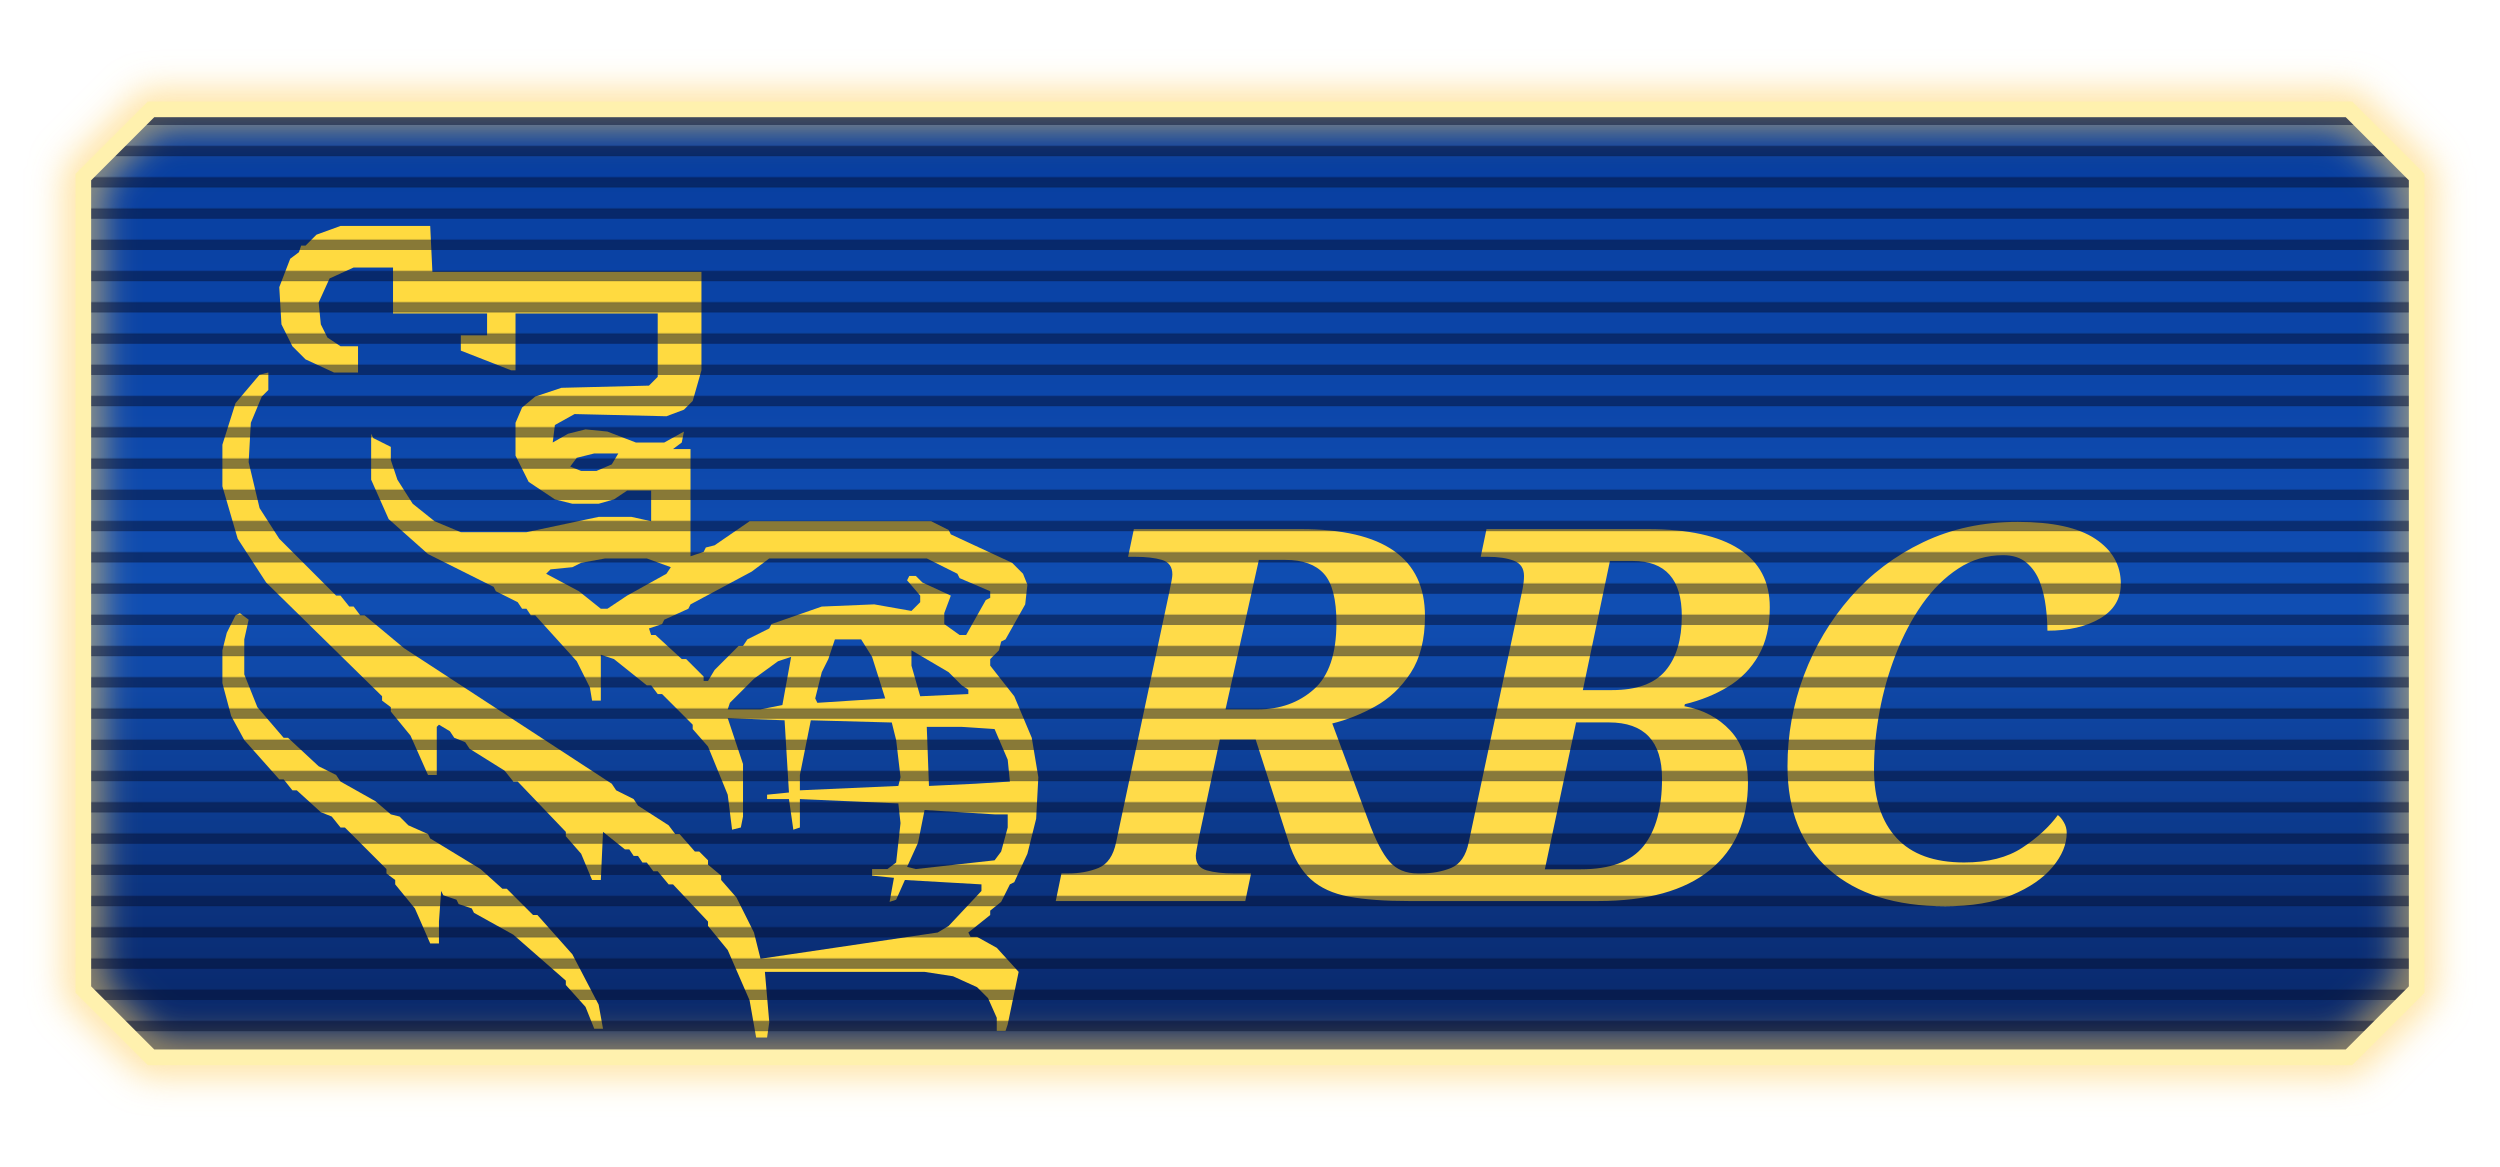
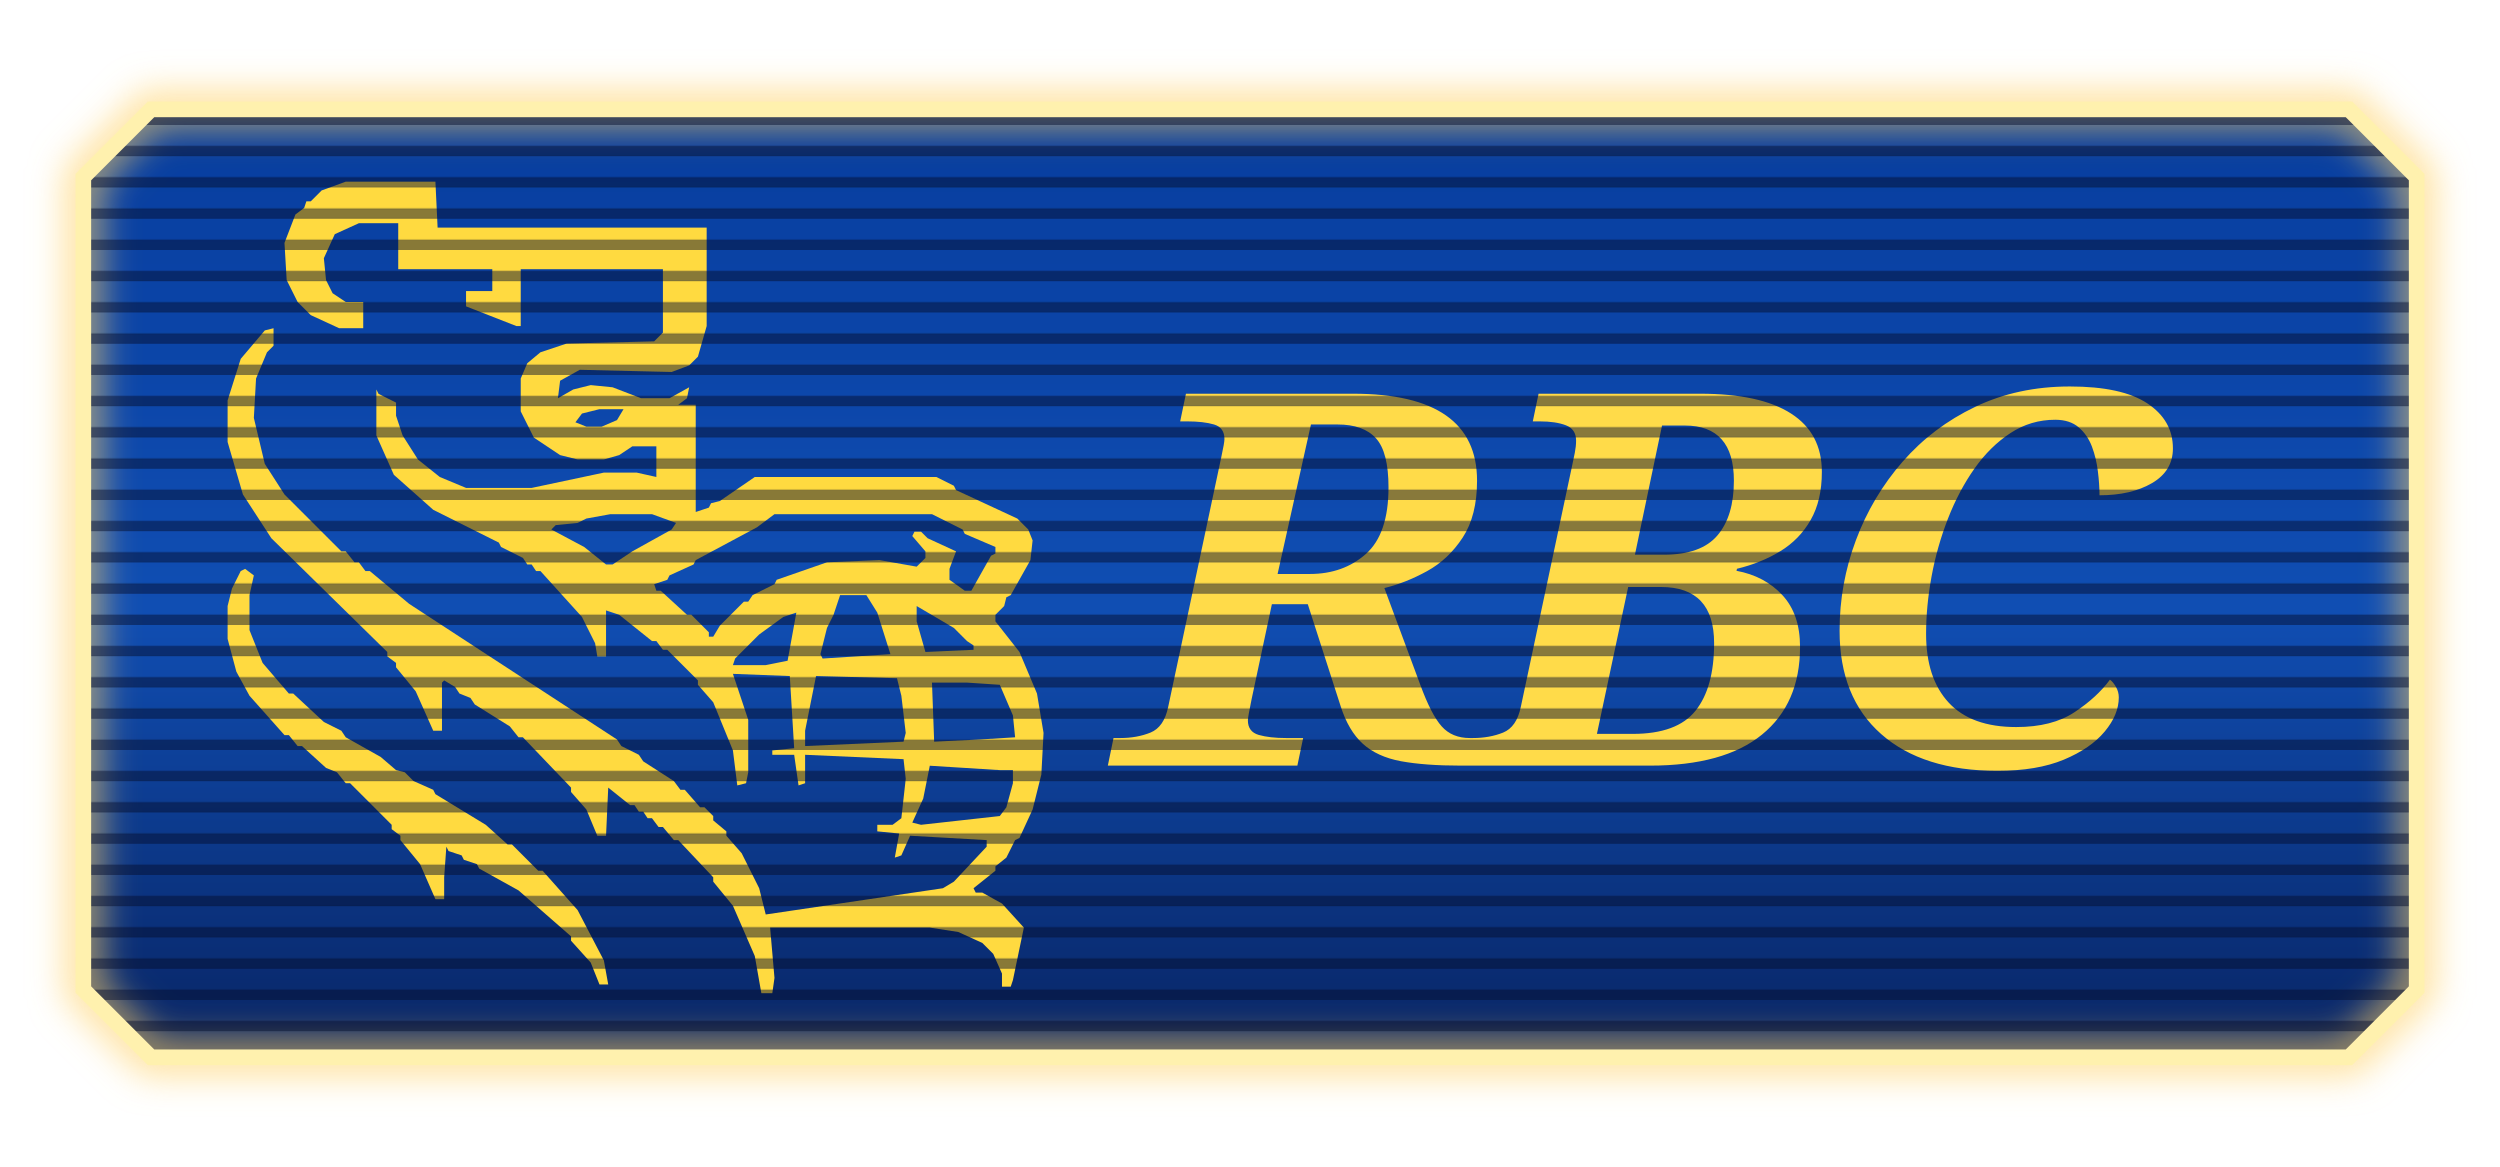
<svg xmlns="http://www.w3.org/2000/svg" viewBox="0 0 480 224" role="img" aria-labelledby="title">
  <style>text{font-family:Arial,sans-serif}.label{font:700 15px monospace;letter-spacing:1px}</style>
  <defs>
    <linearGradient id="blue-screen" x2="0" y2="1">
      <stop stop-color="#073d9e" />
      <stop offset=".53" stop-color="#104eb3" />
      <stop offset="1" stop-color="#082463" />
    </linearGradient>
    <pattern id="display-lines" width="4" height="6" patternUnits="userSpaceOnUse">
      <path d="M0 5h4" stroke="#050e2d" stroke-opacity=".63" stroke-width="2" />
    </pattern>
    <filter id="halo" x="-20%" y="-20%" width="140%" height="140%">
      <feGaussianBlur stdDeviation="3.4" />
    </filter>
    <clipPath id="screen-shape">
      <path d="M29 21H451l13 13v156l-13 13H29l-13-13V34Z" />
    </clipPath>
  </defs>
  <g id="display-frame">
    <path d="M29 21H451l13 13v156l-13 13H29l-13-13V34Z" fill="url(#blue-screen)" />
    <path d="M29 21H451l13 13v156l-13 13H29l-13-13V34Z" fill="none" stroke="#ffd269" stroke-width="7" opacity=".66" filter="url(#halo)" />
  </g>
-   <g id="lion-and-globe" fill="#ffda40" transform="translate(28 27) scale(.42)">
-     <path fill-rule="evenodd" d="M133,268L133,290L129,290L121,272L112,261L112,259L108,256L108,254L55,202L42,182L35,158L35,139L41,120L52,107L56,106L56,114L53,117L48,129L47,147L52,168L61,182L87,208L89,208L93,213L95,213L98,217L100,217L118,232L213,294L215,297L223,301L225,304L239,313L242,317L244,317L251,325L253,325L257,329L257,331L263,336L263,338L270,346L278,362L281,374L362,362L367,359L382,343L382,340L347,338L343,347L340,348L342,337L332,336L332,333L339,333L343,330L345,312L344,303L299,301L299,314L296,315L294,301L284,301L284,299L294,298L292,265L266,264L273,285L273,309L272,314L268,315L266,299L257,277L250,269L250,267L236,253L234,253L231,249L229,249L214,237L208,235L208,256L204,256L203,250L197,238L178,217L176,217L174,214L172,214L170,211L160,206L159,204L129,189L111,173L103,155L103,134L104,136L112,140L112,146L115,155L122,166L132,174L144,179L174,179L207,172L222,172L231,174L231,160L220,160L214,164L207,166L195,166L187,164L175,156L169,144L169,129L172,122L178,117L190,113L230,112L234,108L234,79L169,79L169,105L167,105L144,96L144,89L156,89L156,79L113,79L113,58L95,58L84,63L79,74L80,84L83,90L89,94L97,94L97,106L86,106L73,100L67,94L62,84L61,67L66,54L70,51L71,48L73,48L78,43L89,39L130,39L131,60L254,60L254,105L250,119L246,123L238,126L196,125L187,130L186,138L193,134L201,132L211,133L224,138L237,138L246,133L245,138L241,141L249,141L249,190L255,188L256,186L260,185L276,174L359,174L367,178L368,180L396,193L401,198L403,203L402,212L393,228L391,229L390,233L386,237L386,240L397,254L405,273L408,291L407,310L403,326L397,339L395,340L391,348L386,352L386,354L376,362L377,364L380,364L389,369L399,380L394,404L393,407L389,407L389,401L385,392L380,387L369,382L356,380L283,380L285,403L284,410L279,410L276,393L266,370L257,359L257,357L241,340L239,340L234,334L232,334L229,330L227,330L225,327L223,327L221,324L219,324L209,316L208,338L204,338L199,326L192,318L192,316L170,293L168,293L164,288L148,278L146,275L141,273L139,270L134,267ZM299,290L299,297L344,295L345,291L343,274L341,266L304,265ZM134,357L134,367L130,367L123,351L114,340L114,338L110,335L110,333L91,314L89,314L85,309L80,307L69,297L67,297L63,292L61,292L45,274L39,263L35,248L35,233L37,225L41,217L43,216L47,219L45,228L45,244L51,259L63,273L65,273L79,286L87,290L89,293L105,302L112,308L116,309L120,313L129,317L130,319L153,333L163,342L165,342L177,354L179,354L195,372L207,395L209,406L205,406L201,396L192,386L192,384L168,363L150,353L149,351L143,349L142,347L136,345L135,343ZM199,193L195,195L185,196L183,198L198,206L208,214L211,214L220,208L238,198L240,195L229,191L210,191ZM363,194L357,191L285,191L277,197L249,212L248,214L237,219L236,221L230,223L231,226L233,226L245,237L247,237L255,245L255,247L257,247L260,242L271,231L273,231L275,228L285,223L286,221L309,213L333,212L350,215L354,211L354,208L348,201L349,199L352,199L355,202L368,208L365,216L365,221L372,226L375,226L384,210L386,209L386,206L372,200L371,198ZM205,143L197,145L194,149L199,151L206,151L213,148L216,143ZM338,255L332,236L327,228L315,228L312,237L309,243L306,255L307,257ZM278,246L267,257L266,260L281,260L291,258L295,236L289,238ZM350,240L354,254L376,253L376,251L373,249L367,243L350,233ZM388,308L356,306L353,321L348,332L352,333L388,329L391,325L394,314L394,308ZM373,268L357,268L358,295L379,294L395,293L394,283L388,269Z" />
+   <g id="lion-and-globe" fill="#ffda40">
+     <path transform="translate(29 18.5) scale(.42)" fill-rule="evenodd" d="M133,268L133,290L129,290L121,272L112,261L112,259L108,256L108,254L55,202L42,182L35,158L35,139L41,120L52,107L56,106L56,114L53,117L48,129L47,147L52,168L61,182L87,208L89,208L93,213L95,213L98,217L100,217L118,232L213,294L215,297L223,301L225,304L239,313L242,317L244,317L251,325L253,325L257,329L257,331L263,336L263,338L270,346L278,362L281,374L362,362L367,359L382,343L382,340L347,338L343,347L340,348L342,337L332,336L332,333L339,333L343,330L345,312L344,303L299,301L299,314L296,315L294,301L284,301L284,299L294,298L292,265L266,264L273,285L273,309L272,314L268,315L266,299L257,277L250,269L250,267L236,253L234,253L231,249L229,249L214,237L208,235L208,256L204,256L203,250L197,238L178,217L176,217L174,214L172,214L170,211L160,206L159,204L129,189L111,173L103,155L103,134L104,136L112,140L112,146L115,155L122,166L132,174L144,179L174,179L207,172L222,172L231,174L231,160L220,160L214,164L207,166L195,166L187,164L175,156L169,144L169,129L172,122L178,117L190,113L230,112L234,108L234,79L169,79L169,105L167,105L144,96L144,89L156,89L156,79L113,79L113,58L95,58L84,63L79,74L80,84L83,90L89,94L97,94L97,106L86,106L73,100L67,94L62,84L61,67L66,54L70,51L71,48L73,48L78,43L89,39L130,39L131,60L254,60L254,105L250,119L246,123L238,126L196,125L187,130L186,138L193,134L201,132L211,133L224,138L237,138L246,133L245,138L241,141L249,141L249,190L255,188L256,186L260,185L276,174L359,174L367,178L368,180L396,193L401,198L403,203L402,212L393,228L391,229L390,233L386,237L386,240L397,254L405,273L408,291L407,310L403,326L397,339L395,340L391,348L386,352L386,354L376,362L377,364L380,364L389,369L399,380L394,404L393,407L389,407L389,401L385,392L380,387L369,382L356,380L283,380L285,403L284,410L279,410L276,393L266,370L257,359L257,357L241,340L239,340L234,334L232,334L229,330L227,330L225,327L223,327L221,324L219,324L209,316L208,338L204,338L199,326L192,318L192,316L170,293L168,293L164,288L148,278L146,275L141,273L139,270L134,267ZM299,290L299,297L344,295L345,291L343,274L341,266L304,265ZM134,357L134,367L130,367L123,351L114,340L114,338L110,335L110,333L91,314L89,314L85,309L80,307L69,297L67,297L63,292L61,292L45,274L39,263L35,248L35,233L37,225L41,217L43,216L47,219L45,228L45,244L51,259L63,273L65,273L79,286L87,290L89,293L105,302L112,308L116,309L120,313L129,317L130,319L153,333L163,342L165,342L177,354L179,354L195,372L207,395L209,406L205,406L201,396L192,386L192,384L168,363L150,353L149,351L143,349L142,347L136,345L135,343ZM199,193L195,195L185,196L183,198L198,206L208,214L211,214L220,208L238,198L240,195L229,191L210,191ZM363,194L357,191L285,191L277,197L249,212L248,214L237,219L236,221L230,223L231,226L233,226L245,237L247,237L255,245L255,247L257,247L260,242L271,231L273,231L275,228L285,223L286,221L309,213L333,212L350,215L354,211L354,208L348,201L349,199L352,199L355,202L368,208L365,216L365,221L372,226L375,226L384,210L386,209L386,206L372,200L371,198ZM205,143L197,145L194,149L199,151L206,151L213,148L216,143ZM338,255L332,236L327,228L315,228L312,237L309,243L306,255L307,257ZM278,246L267,257L266,260L281,260L291,258L295,236L289,238ZM350,240L354,254L376,253L376,251L373,249L367,243L350,233ZM388,308L356,306L353,321L348,332L352,333L388,329L391,325L394,314L394,308ZM373,268L357,268L358,295L379,294L395,293L394,283L388,269Z" />
  </g>
  <g id="wordmark">
-     <text x="205" y="173" fill="#ffdb49" style="font-family:Georgia,serif" font-size="100" font-weight="bold" font-style="italic" letter-spacing="-3" textLength="238" lengthAdjust="spacingAndGlyphs">RBC</text>
+     <text x="215" y="147" fill="#ffdb49" style="font-family:Georgia,serif" font-size="100" font-weight="bold" font-style="italic" letter-spacing="-3" textLength="218" lengthAdjust="spacingAndGlyphs">RBC</text>
  </g>
  <rect width="480" height="224" clip-path="url(#screen-shape)" fill="url(#display-lines)" opacity=".75" />
  <path d="M29 21H451l13 13v156l-13 13H29l-13-13V34Z" fill="none" stroke="#fff1ae" stroke-width="3" />
</svg>
